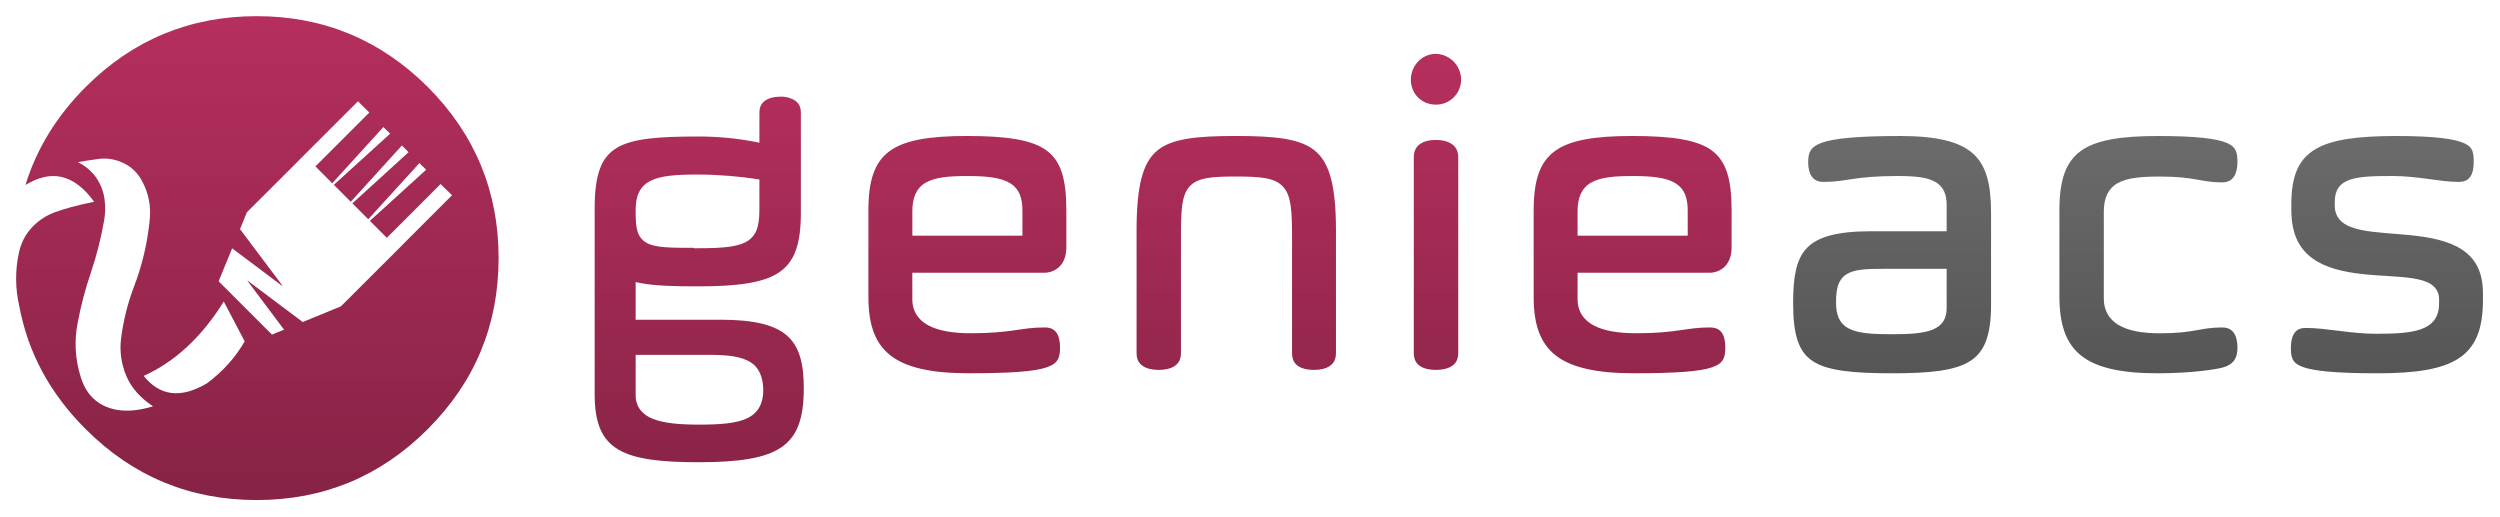
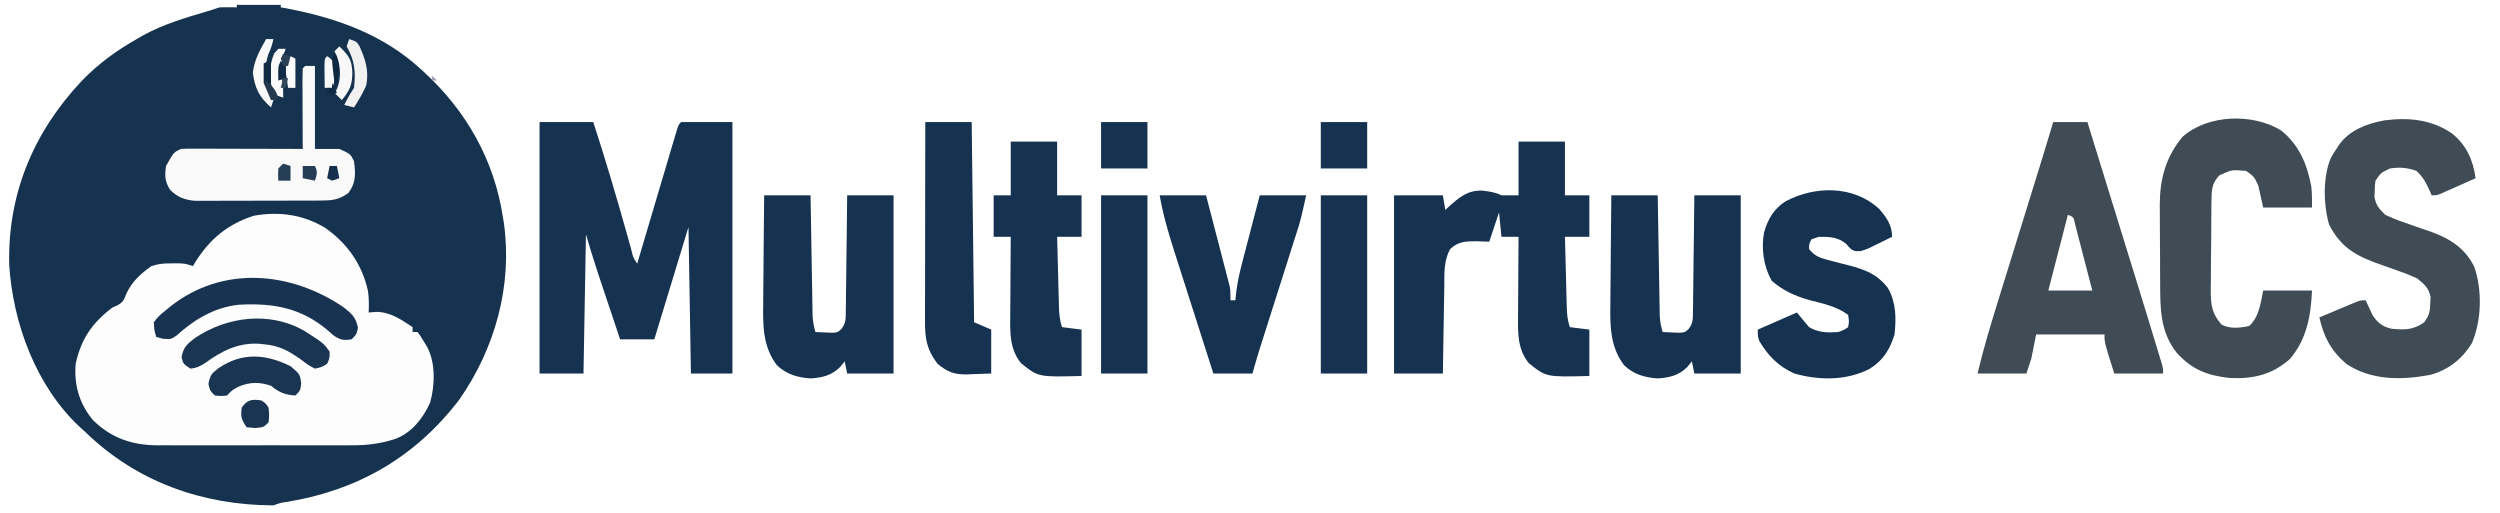
- <svg xmlns="http://www.w3.org/2000/svg" xmlns:xlink="http://www.w3.org/1999/xlink" width="310" height="64" viewBox="0 0 82.021 16.933">
-   <defs>
-     <linearGradient id="b">
-       <stop offset="0" stop-color="#737373" />
-       <stop offset="1" stop-color="#4b4b4b" />
-     </linearGradient>
-     <linearGradient id="a">
-       <stop offset="0" stop-color="#b72f5f" />
-       <stop offset="1" stop-color="#872346" />
-     </linearGradient>
-     <linearGradient xlink:href="#a" id="c" gradientUnits="userSpaceOnUse" gradientTransform="translate(173.233 -461.003) scale(.21343)" x1="16.045" y1="132.803" x2="16.045" y2="-81.164" />
-     <linearGradient xlink:href="#a" id="d" gradientUnits="userSpaceOnUse" x1="46.459" y1="281.163" x2="46.459" y2="296.66" gradientTransform="translate(1.09 16.9) scale(.94143)" />
-     <linearGradient xlink:href="#b" id="e" gradientUnits="userSpaceOnUse" gradientTransform="translate(11.105 -994.648) scale(3.55816)" x1="46.459" y1="281.163" x2="46.459" y2="296.66" />
-   </defs>
-   <path d="M173.233-461.003l1.953-3.714c-.868-1.509-2.042-2.814-3.522-3.917-2.419-1.43-4.386-1.199-5.901.694 2.931 1.323 5.421 3.635 7.47 6.937m-7.577 11.151a6.095 6.095 0 0 0 .673-3.49 23.76 23.76 0 0 0-1.473-6.285 20.998 20.998 0 0 1-1.206-4.855 6.766 6.766 0 0 1 .48-3.426c.463-1.117 1.298-2.074 2.508-2.87-1.302-.392-2.44-.499-3.415-.32-1.707.326-2.82 1.354-3.34 3.083a10.152 10.152 0 0 0-.267 5.08 33.38 33.38 0 0 0 1.238 4.674 32.993 32.993 0 0 1 1.227 4.856c.107.626.118 1.277.032 1.953a4.72 4.72 0 0 1-.779 2.006 4.498 4.498 0 0 1-1.707 1.44c.697.129 1.387.235 2.07.32a4.124 4.124 0 0 0 2.07-.351c.84-.37 1.47-.975 1.89-1.815m22.463 5.123l.63-.62-5.25-4.77 1.579-1.579 4.77 5.25.619-.629-5.24-4.77 1.483-1.483 4.77 5.24.63-.62-5.25-4.77 1.58-1.58 5.015 5.016 1.067-1.045-4.503-4.504h.01l-5.87-5.859-3.563-1.462-5.102 3.831-.02.022-.022-.022.01-.02 3.394-4.526-1.131-.458-4.973 4.973 1.26 3.073 4.652-3.49.01-.01.033.02-.01.012-3.95 5.26.64 1.57 4.814 4.802h-.01l5.559 5.549 1.057-1.046-5.027-5.026 1.569-1.569 4.77 5.24m4.14-28.173c4.405 4.403 6.607 9.722 6.607 15.954 0 6.218-2.202 11.536-6.606 15.954-4.418 4.404-9.736 6.606-15.954 6.606-6.233 0-11.55-2.202-15.955-6.606-2.703-2.71-4.574-5.756-5.613-9.135l.448.245c2.241 1.181 4.226.577 5.955-1.814-1.565-.32-2.82-.658-3.767-1.014a5.467 5.467 0 0 1-1.43-.821c-.96-.762-1.565-1.73-1.814-2.903a11.315 11.315 0 0 1 .032-5.005c.81-4.34 2.874-8.16 6.19-11.461 4.403-4.411 9.721-6.617 15.954-6.617 6.225 0 11.543 2.206 15.954 6.617" fill="url(#c)" transform="matrix(.35176 0 0 -.35176 -53.595 -152.27)" />
-   <path style="line-height:6.615px;-inkscape-font-specification:Norwegian" d="M47.104 281.834c-.456 0-.816.388-.816.849 0 .46.355.816.816.816a.82.82 0 0 0 .833-.816.85.85 0 0 0-.833-.849zm-21.502 1.404c-.205 0-.382.046-.5.13-.118.085-.187.201-.187.4v.981l-.151-.031a9.89 9.89 0 0 0-1.872-.173c-1.288 0-2.148.066-2.657.374a1.264 1.264 0 0 0-.548.676c-.119.313-.177.73-.177 1.28v6.123c0 .982.25 1.508.787 1.824.539.315 1.407.41 2.628.41 1.308 0 2.178-.13 2.701-.484.524-.354.745-.932.745-1.942 0-.821-.147-1.37-.543-1.722-.395-.352-1.075-.528-2.186-.528h-2.787v-1.234l.148.03c.478.092 1.094.11 1.89.11 1.292 0 2.148-.112 2.658-.453.51-.34.724-.915.724-1.958v-3.284c0-.198-.07-.314-.186-.399a.843.843 0 0 0-.487-.13zm6.112 1.29c-1.226 0-2.038.137-2.526.495-.488.357-.697.945-.697 1.947v2.84c0 .935.23 1.54.743 1.932.512.39 1.337.571 2.544.571 1.392 0 2.17-.058 2.567-.196.199-.069.298-.15.355-.246.058-.097.078-.227.078-.405 0-.208-.04-.378-.117-.485-.076-.108-.186-.171-.396-.171-.794 0-1.057.19-2.408.19-.593 0-1.06-.078-1.395-.255-.335-.177-.53-.473-.53-.84v-.89h4.301a.717.717 0 0 0 .539-.213c.13-.138.213-.342.213-.62v-1.212c0-1.037-.179-1.623-.654-1.97-.476-.348-1.3-.472-2.617-.472zm8.83 0c-1.303 0-2.117.086-2.59.49-.472.403-.665 1.168-.665 2.623v4.002c0 .215.074.338.197.426.123.088.31.134.524.134.223 0 .412-.046.537-.134.125-.088.198-.211.198-.426v-3.81c0-.424.006-.754.04-1.019.036-.265.102-.47.236-.623.135-.152.328-.236.574-.28.246-.044.552-.053.949-.053.4 0 .712.01.963.053.25.044.447.126.587.278.139.151.211.358.25.623.038.265.046.597.046 1.02v3.81c0 .217.07.34.19.427.122.088.308.134.53.134.215 0 .401-.046.525-.134.123-.088.196-.211.196-.426v-4.002c0-1.455-.201-2.219-.682-2.623-.48-.404-1.303-.49-2.605-.49zm12.996 0c-1.227 0-2.038.137-2.527.495-.488.357-.696.945-.696 1.947v2.84c0 .935.23 1.54.742 1.932.513.39 1.338.571 2.545.571 1.392 0 2.17-.058 2.567-.196.2-.069.298-.15.355-.246.058-.097.079-.227.079-.405 0-.208-.04-.378-.117-.485-.077-.108-.188-.171-.398-.171-.793 0-1.056.19-2.406.19-.594 0-1.062-.078-1.396-.255-.335-.177-.53-.473-.53-.84v-.89h4.301a.716.716 0 0 0 .539-.213c.13-.138.213-.342.213-.62v-1.212c0-1.037-.18-1.623-.655-1.97-.475-.348-1.3-.472-2.616-.472zm-6.436.13c-.212 0-.398.047-.522.14-.124.09-.198.22-.198.435v6.41c0 .215.073.338.196.426.123.088.31.134.524.134.223 0 .414-.046.54-.134.124-.088.198-.211.198-.426v-6.41c0-.215-.075-.342-.201-.434-.126-.092-.316-.142-.537-.142zm-24.212 1.135c.662 0 1.4.065 1.918.146l.105.016v.92c0 .246-.01.453-.058.632a.757.757 0 0 1-.292.441c-.305.216-.798.263-1.673.263h-.123v-.013c-.761 0-1.26-.002-1.55-.16a.637.637 0 0 1-.307-.395c-.049-.17-.057-.37-.057-.625v-.062c0-.227.03-.418.108-.58a.811.811 0 0 1 .373-.373c.337-.171.826-.21 1.556-.21zm8.839.049c.677 0 1.116.054 1.412.237a.775.775 0 0 1 .316.373c.063.154.085.33.085.535v.811h-3.611v-.811c0-.437.135-.755.439-.928.304-.174.739-.217 1.359-.217zm21.825 0c.677 0 1.117.054 1.413.237a.779.779 0 0 1 .318.373c.062.154.084.33.084.535v.811h-3.613v-.811c0-.437.136-.755.44-.928.304-.174.738-.217 1.358-.217zm-32.701 5.867h2.388c.613 0 1.05.045 1.355.226.306.18.443.505.443.95 0 .429-.179.743-.533.907-.354.164-.861.206-1.568.206-.652 0-1.151-.045-1.51-.186a.952.952 0 0 1-.425-.3.789.789 0 0 1-.15-.483v-1.195z" font-weight="400" font-size="16.933" font-family="Norwegian" letter-spacing="0" word-spacing="0" fill="url(#d)" transform="translate(0 -280.067)" />
-   <path style="line-height:6.615px;-inkscape-font-specification:Norwegian;text-align:end" d="M235.615 16.863v.002c-5.286 0-8.24.293-9.752.848-.756.278-1.13.595-1.35.96-.219.367-.296.836-.296 1.462 0 .75.16 1.367.459 1.771.298.404.722.65 1.482.65 1.438 0 2.327-.18 3.58-.363 1.254-.183 2.842-.369 5.574-.369 2.196 0 3.653.16 4.659.725.502.282.881.687 1.107 1.18.226.492.31 1.063.31 1.707v3.24h-9.39c-4.286 0-6.664.72-7.973 2.111-1.308 1.39-1.675 3.594-1.675 6.813 0 1.96.17 3.482.56 4.636.39 1.155.983 1.948 1.87 2.54 1.772 1.182 4.894 1.513 9.876 1.513 4.65 0 7.754-.328 9.604-1.492.925-.582 1.56-1.355 1.992-2.473.431-1.117.643-2.586.643-4.48V26.336c0-3.53-.614-5.845-2.258-7.309-1.645-1.463-4.46-2.164-9.022-2.164zm31.934 0v.002c-4.636 0-7.7.516-9.545 1.867-1.846 1.352-2.635 3.579-2.635 7.368v10.6c0 3.541.805 5.872 2.672 7.374 1.867 1.503 4.916 2.215 9.508 2.215 4.182 0 7.214-.487 8.017-.701.718-.193 1.163-.478 1.448-.857.284-.38.435-.897.435-1.647 0-.782-.168-1.42-.467-1.83-.298-.41-.714-.65-1.474-.65-1.345 0-2.14.173-3.182.355-1.041.183-2.309.37-4.474.37-2.276 0-3.98-.33-5.168-1.042-1.189-.712-1.807-1.861-1.807-3.226V26.217c0-1.657.55-2.861 1.734-3.514 1.184-.653 2.867-.812 5.24-.812 2.196 0 3.492.186 4.542.369 1.05.182 1.832.355 3.115.355.755 0 1.173-.252 1.474-.672.302-.42.467-1.059.467-1.808 0-.612-.049-1.1-.215-1.463-.165-.364-.442-.654-1.056-.93-1.23-.55-3.798-.879-8.63-.879zm29.61 0c-4.645 0-7.95.401-10.01 1.617-2.06 1.217-3.02 3.211-3.02 6.829v.724c0 3.097 1.06 4.883 2.664 6.037 1.605 1.155 3.819 1.652 6.076 1.905 2.257.252 4.54.258 6.319.539.889.14 1.66.343 2.26.732.598.39 1.003 1.034 1.003 1.815v.605c0 .795-.193 1.474-.584 2.008-.39.533-.964.897-1.652 1.144-1.377.495-3.257.569-5.649.569-3.029 0-6.172-.723-8.613-.723-.76 0-1.162.235-1.447.643-.285.407-.436 1.05-.436 1.838 0 .622.061 1.09.244 1.439.184.349.493.637 1.18.9 1.375.527 4.179.805 9.375.805 4.608 0 7.902-.486 9.973-1.824 2.07-1.338 3.049-3.515 3.049-7.285v-.784c0-2.845-1.047-4.44-2.657-5.484-1.61-1.043-3.841-1.48-6.113-1.726-2.272-.246-4.568-.301-6.363-.68-.898-.19-1.678-.456-2.274-.924-.595-.468-.966-1.175-.966-2.03v-.538c0-.68.133-1.266.457-1.735.323-.469.816-.79 1.418-.996 1.203-.413 2.889-.459 5.277-.459 3.206 0 5.885.733 8.201.733.76 0 1.163-.242 1.447-.643.285-.401.428-1.024.428-1.78 0-.579-.026-1.053-.162-1.41-.136-.356-.357-.64-.922-.921-1.13-.562-3.615-.94-8.504-.94zm-63.647 16.471h7.877v4.871c0 .617-.117 1.167-.407 1.625-.29.458-.741.8-1.306 1.033-1.13.467-2.748.582-5.086.582-2.55 0-4.204-.122-5.338-.715a2.69 2.69 0 0 1-1.24-1.285c-.25-.553-.34-1.202-.34-1.963 0-.838.062-1.521.252-2.097.19-.576.53-1.045 1.017-1.358.976-.625 2.386-.693 4.57-.693z" transform="scale(.26458)" font-weight="400" font-size="16.933" font-family="Norwegian" letter-spacing="0" word-spacing="0" text-anchor="end" fill="url(#e)" />
+ <svg xmlns="http://www.w3.org/2000/svg" version="1.1" width="1024" height="210">
+   <path d="M0 0 C5.94 0 11.88 0 18 0 C18 0.33 18 0.66 18 1 C19.831 1.346 19.831 1.346 21.699 1.699 C41.352 5.537 60.002 12.302 75 26 C75.754 26.682 75.754 26.682 76.522 27.378 C93.944 43.335 105.437 63.475 109 87 C109.129 87.781 109.258 88.562 109.391 89.367 C112.958 114.996 105.804 140.599 91.168 161.633 C73.254 185.091 49.794 198.747 20.73 203.539 C17.918 203.942 17.918 203.942 15 205 C-14.156 204.909 -41.053 195.342 -62 175 C-62.758 174.316 -63.516 173.631 -64.297 172.926 C-82.195 156.231 -91.704 130.466 -93.223 106.484 C-93.932 77.488 -83.26 52.096 -63.516 31.133 C-56.711 24.102 -49.488 18.823 -41 14 C-40.049 13.448 -39.097 12.897 -38.117 12.328 C-29.814 7.841 -20.907 5.232 -11.894 2.569 C-10.254 2.076 -8.625 1.542 -7 1 C-4.667 0.96 -2.333 0.956 0 1 C0 0.67 0 0.34 0 0 Z " fill="#15324F" transform="translate(97,2)" />
+   <path d="M0 0 C9.051 6.382 15.006 14.854 17.449 25.68 C17.919 28.707 17.881 31.586 17.754 34.645 C18.744 34.562 19.734 34.48 20.754 34.395 C26.545 34.371 31.076 37.526 35.754 40.645 C35.754 41.305 35.754 41.965 35.754 42.645 C36.414 42.645 37.074 42.645 37.754 42.645 C39.008 44.289 39.008 44.289 40.316 46.457 C40.968 47.519 40.968 47.519 41.633 48.602 C45.234 55.164 44.916 64.524 42.918 71.609 C39.967 78.036 35.44 83.881 28.665 86.431 C22.603 88.362 17.214 89.078 10.873 89.033 C9.942 89.038 9.01 89.043 8.05 89.049 C5.003 89.062 1.957 89.053 -1.09 89.043 C-3.226 89.045 -5.363 89.048 -7.499 89.052 C-11.964 89.056 -16.429 89.05 -20.894 89.036 C-26.597 89.019 -32.299 89.028 -38.001 89.046 C-42.409 89.057 -46.817 89.054 -51.225 89.046 C-53.327 89.044 -55.429 89.046 -57.53 89.053 C-60.476 89.061 -63.42 89.049 -66.365 89.033 C-67.221 89.039 -68.076 89.045 -68.957 89.051 C-79.36 88.943 -87.798 86.004 -95.246 78.645 C-100.735 71.95 -102.993 64.309 -102.246 55.645 C-100.025 45.48 -95.518 38.913 -87.246 32.645 C-86.186 32.163 -86.186 32.163 -85.105 31.672 C-82.78 30.387 -82.438 29.403 -81.496 26.957 C-79.219 21.985 -75.671 18.779 -71.246 15.645 C-68.161 14.616 -65.977 14.511 -62.746 14.52 C-61.787 14.517 -60.828 14.514 -59.84 14.512 C-57.246 14.645 -57.246 14.645 -54.246 15.645 C-53.718 14.774 -53.718 14.774 -53.18 13.887 C-47.249 4.503 -40.051 -1.481 -29.355 -4.973 C-18.93 -6.865 -9.058 -5.466 0 0 Z " fill="#FDFDFD" transform="translate(133.2461,93.35547)" />
+   <path d="M0 0 C7.26 0 14.52 0 22 0 C26.927 15.103 31.427 30.284 35.71 45.579 C35.921 46.328 36.132 47.076 36.349 47.847 C36.749 49.268 37.147 50.69 37.541 52.113 C38.264 55.321 38.264 55.321 40 58 C40.211 57.288 40.422 56.576 40.639 55.843 C42.622 49.146 44.608 42.451 46.598 35.756 C47.621 32.314 48.642 28.872 49.661 25.428 C50.832 21.473 52.008 17.52 53.184 13.566 C53.55 12.325 53.917 11.083 54.295 9.804 C54.635 8.663 54.975 7.522 55.326 6.346 C55.626 5.336 55.925 4.325 56.234 3.284 C57 1 57 1 58 0 C64.93 0 71.86 0 79 0 C79 33.99 79 67.98 79 103 C73.39 103 67.78 103 62 103 C61.67 83.2 61.34 63.4 61 43 C56.38 58.18 51.76 73.36 47 89 C42.38 89 37.76 89 33 89 C31.486 84.484 29.975 79.967 28.465 75.45 C27.953 73.918 27.44 72.386 26.926 70.854 C26.182 68.635 25.441 66.415 24.699 64.195 C24.474 63.525 24.249 62.855 24.017 62.164 C22.229 56.802 20.627 51.422 19 46 C18.67 64.81 18.34 83.62 18 103 C12.06 103 6.12 103 0 103 C0 69.01 0 35.02 0 0 Z " fill="#153250" transform="translate(221,50)" />
+   <path d="M0 0 C6.27 0 12.54 0 19 0 C19 7.26 19 14.52 19 22 C22.3 22 25.6 22 29 22 C29 27.61 29 33.22 29 39 C25.7 39 22.4 39 19 39 C19.118 43.787 19.243 48.575 19.372 53.362 C19.416 54.99 19.457 56.619 19.497 58.247 C19.555 60.588 19.619 62.929 19.684 65.27 C19.7 65.998 19.717 66.726 19.734 67.476 C19.825 70.562 20.017 73.052 21 76 C23.64 76.33 26.28 76.66 29 77 C29 83.27 29 89.54 29 96 C11.336 96.469 11.336 96.469 4.188 90.75 C-0.494 84.865 -0.28 78.329 -0.195 71.129 C-0.192 70.207 -0.19 69.284 -0.187 68.334 C-0.176 65.41 -0.151 62.486 -0.125 59.562 C-0.115 57.571 -0.106 55.579 -0.098 53.588 C-0.076 48.725 -0.041 43.863 0 39 C-2.31 39 -4.62 39 -7 39 C-7.33 35.7 -7.66 32.4 -8 29 C-9.32 32.96 -10.64 36.92 -12 41 C-13.712 40.938 -15.424 40.876 -17.188 40.812 C-21.614 40.824 -24.629 40.847 -28 44 C-30.728 48.867 -30.35 54.127 -30.414 59.551 C-30.433 60.565 -30.453 61.579 -30.473 62.623 C-30.532 65.853 -30.579 69.083 -30.625 72.312 C-30.663 74.506 -30.702 76.699 -30.742 78.893 C-30.84 84.262 -30.919 89.631 -31 95 C-37.6 95 -44.2 95 -51 95 C-51 70.91 -51 46.82 -51 22 C-44.4 22 -37.8 22 -31 22 C-30.67 23.98 -30.34 25.96 -30 28 C-29.564 27.59 -29.129 27.18 -28.68 26.758 C-24.489 22.966 -20.891 19.854 -14.918 20.078 C-12.089 20.384 -9.562 20.719 -7 22 C-4.69 22 -2.38 22 0 22 C0 14.74 0 7.48 0 0 Z " fill="#153250" transform="translate(622,58)" />
+   <path d="M0 0 C5.968 4.856 8.663 10.868 9.688 18.375 C7.064 19.546 4.439 20.712 1.812 21.875 C1.066 22.209 0.32 22.543 -0.449 22.887 C-1.165 23.203 -1.88 23.518 -2.617 23.844 C-3.277 24.137 -3.937 24.43 -4.617 24.732 C-6.312 25.375 -6.312 25.375 -8.312 25.375 C-8.543 24.832 -8.774 24.29 -9.012 23.73 C-10.539 20.38 -11.785 17.844 -14.562 15.375 C-18.25 14.034 -21.434 13.779 -25.312 14.375 C-29.058 16.105 -29.058 16.105 -31.312 19.375 C-31.586 21.415 -31.586 21.415 -31.625 23.688 C-31.662 24.447 -31.7 25.206 -31.738 25.988 C-31.122 29.445 -29.82 30.927 -27.312 33.375 C-24.734 34.585 -22.367 35.549 -19.688 36.438 C-18.247 36.95 -16.807 37.463 -15.367 37.977 C-13.02 38.79 -10.671 39.595 -8.32 40.398 C-0.627 43.202 5.514 47.197 9.188 54.75 C12.47 64.348 12.16 76.705 8.141 86.004 C4.2 92.434 -1.583 96.964 -8.875 98.914 C-20.572 101.126 -33.079 101.269 -43.312 94.375 C-49.722 88.84 -52.438 83.41 -54.312 75.375 C-51.523 74.204 -48.731 73.038 -45.938 71.875 C-45.143 71.541 -44.349 71.207 -43.531 70.863 C-42.771 70.547 -42.01 70.232 -41.227 69.906 C-40.174 69.466 -40.174 69.466 -39.1 69.018 C-37.312 68.375 -37.312 68.375 -35.312 68.375 C-34.949 69.189 -34.949 69.189 -34.578 70.02 C-34.243 70.735 -33.908 71.45 -33.562 72.188 C-33.238 72.895 -32.913 73.603 -32.578 74.332 C-30.611 77.508 -28.564 79.049 -24.945 79.992 C-19.533 80.549 -15.965 80.632 -11.312 77.375 C-9.212 74.224 -8.969 73.153 -8.875 69.5 C-8.835 68.657 -8.795 67.814 -8.754 66.945 C-9.578 63.152 -11.312 61.784 -14.312 59.375 C-16.903 58.192 -19.321 57.211 -22 56.312 C-23.427 55.804 -24.854 55.295 -26.281 54.785 C-26.971 54.544 -27.661 54.303 -28.371 54.055 C-38.498 50.507 -45.285 47.275 -50.312 37.375 C-52.661 29.35 -52.911 17.849 -49.625 10.125 C-48.504 8.129 -48.504 8.129 -47.312 6.375 C-46.95 5.807 -46.588 5.238 -46.215 4.652 C-41.784 -1.461 -34.898 -3.941 -27.727 -5.309 C-17.773 -6.613 -8.476 -5.714 0 0 Z " fill="#3F4C55" transform="translate(1004.312,54.625)" />
+   <path d="M0 0 C4.62 0 9.24 0 14 0 C17.157 10.215 20.313 20.431 23.468 30.647 C24.934 35.393 26.4 40.139 27.866 44.884 C29.287 49.481 30.707 54.078 32.126 58.676 C32.662 60.412 33.199 62.148 33.736 63.885 C35.499 69.587 37.255 75.292 39 81 C39.279 81.913 39.558 82.825 39.846 83.765 C40.693 86.544 41.537 89.324 42.378 92.104 C42.641 92.966 42.904 93.827 43.175 94.714 C43.414 95.509 43.654 96.303 43.9 97.121 C44.113 97.823 44.326 98.526 44.545 99.249 C45 101 45 101 45 103 C38.4 103 31.8 103 25 103 C21 90.375 21 90.375 21 87 C11.76 87 2.52 87 -7 87 C-7.99 91.95 -7.99 91.95 -9 97 C-9.66 98.98 -10.32 100.96 -11 103 C-17.6 103 -24.2 103 -31 103 C-28.554 92.671 -25.494 82.59 -22.344 72.461 C-21.794 70.686 -21.245 68.911 -20.697 67.136 C-19.261 62.493 -17.821 57.852 -16.38 53.21 C-14.633 47.581 -12.891 41.951 -11.148 36.321 C-9.791 31.938 -8.434 27.556 -7.075 23.175 C-4.682 15.46 -2.301 7.743 0 0 Z M6 38 C3.36 48.23 0.72 58.46 -2 69 C3.94 69 9.88 69 16 69 C14.905 64.744 13.805 60.489 12.692 56.238 C12.315 54.79 11.94 53.342 11.569 51.893 C11.035 49.813 10.491 47.737 9.945 45.66 C9.621 44.409 9.296 43.157 8.961 41.867 C8.332 38.872 8.332 38.872 6 38 Z " fill="#3F4C55" transform="translate(841,50)" />
+   <path d="M0 0 C7.481 5.963 10.755 13.952 12.441 23.172 C12.743 25.964 12.703 28.785 12.703 31.594 C6.103 31.594 -0.497 31.594 -7.297 31.594 C-7.957 28.624 -8.617 25.654 -9.297 22.594 C-11.072 18.864 -11.072 18.864 -14.297 16.594 C-20.09 16.073 -20.09 16.073 -25.234 18.406 C-28.252 21.606 -28.426 24.206 -28.474 28.429 C-28.487 29.41 -28.5 30.392 -28.513 31.403 C-28.52 32.462 -28.528 33.522 -28.535 34.613 C-28.543 35.705 -28.551 36.796 -28.56 37.92 C-28.573 40.231 -28.584 42.542 -28.592 44.853 C-28.609 48.382 -28.653 51.91 -28.697 55.439 C-28.707 57.685 -28.716 59.93 -28.723 62.176 C-28.74 63.229 -28.758 64.282 -28.776 65.368 C-28.758 71.414 -28.387 75.015 -24.297 79.594 C-20.745 81.369 -16.853 80.94 -13.047 80.094 C-9.01 76.634 -8.289 70.555 -7.297 65.594 C-0.697 65.594 5.903 65.594 12.703 65.594 C12.219 75.993 10.596 85.397 3.703 93.594 C-3.579 100.053 -11.296 101.861 -20.895 101.434 C-30.175 100.411 -36.281 98.071 -42.609 91.219 C-49.474 82.619 -49.459 73.252 -49.5 62.766 C-49.506 61.621 -49.511 60.477 -49.517 59.298 C-49.527 56.881 -49.533 54.464 -49.537 52.046 C-49.547 48.371 -49.578 44.695 -49.609 41.02 C-49.616 38.664 -49.621 36.309 -49.625 33.953 C-49.637 32.864 -49.65 31.775 -49.662 30.654 C-49.631 19.879 -47.264 10.968 -40.297 2.594 C-29.94 -6.559 -11.603 -7.104 0 0 Z " fill="#3F4C55" transform="translate(934.2969,53.40625)" />
+   <path d="M0 0 C6.27 0 12.54 0 19 0 C19.025 1.554 19.05 3.109 19.076 4.71 C19.17 10.472 19.27 16.235 19.372 21.997 C19.416 24.492 19.457 26.987 19.497 29.481 C19.555 33.066 19.619 36.65 19.684 40.234 C19.7 41.351 19.717 42.468 19.734 43.619 C19.754 44.659 19.774 45.7 19.795 46.772 C19.818 48.145 19.818 48.145 19.842 49.545 C19.989 51.826 20.363 53.811 21 56 C22.437 56.081 23.874 56.139 25.312 56.188 C26.113 56.222 26.914 56.257 27.738 56.293 C30.026 56.183 30.026 56.183 31.614 54.807 C33.473 52.384 33.396 50.832 33.432 47.794 C33.452 46.733 33.472 45.672 33.492 44.579 C33.499 43.436 33.505 42.292 33.512 41.113 C33.53 39.941 33.548 38.769 33.566 37.561 C33.62 33.812 33.654 30.062 33.688 26.312 C33.721 23.773 33.755 21.233 33.791 18.693 C33.876 12.462 33.943 6.231 34 0 C40.27 0 46.54 0 53 0 C53 24.09 53 48.18 53 73 C46.73 73 40.46 73 34 73 C33.67 71.35 33.34 69.7 33 68 C32.361 68.784 31.721 69.567 31.062 70.375 C27.585 73.813 23.796 74.688 19 75 C13.783 74.656 9.15 73.354 5.271 69.646 C-0.525 62.14 -0.544 53.407 -0.391 44.336 C-0.385 43.063 -0.379 41.789 -0.373 40.478 C-0.355 37.127 -0.319 33.777 -0.275 30.427 C-0.233 26.994 -0.215 23.562 -0.195 20.129 C-0.151 13.419 -0.082 6.71 0 0 Z " fill="#153250" transform="translate(660,80)" />
+   <path d="M0 0 C6.27 0 12.54 0 19 0 C19.025 1.554 19.05 3.109 19.076 4.71 C19.17 10.472 19.27 16.235 19.372 21.997 C19.416 24.492 19.457 26.987 19.497 29.481 C19.555 33.066 19.619 36.65 19.684 40.234 C19.7 41.351 19.717 42.468 19.734 43.619 C19.754 44.659 19.774 45.7 19.795 46.772 C19.818 48.145 19.818 48.145 19.842 49.545 C19.989 51.826 20.363 53.811 21 56 C22.437 56.081 23.874 56.139 25.312 56.188 C26.113 56.222 26.914 56.257 27.738 56.293 C30.026 56.183 30.026 56.183 31.614 54.807 C33.473 52.384 33.396 50.832 33.432 47.794 C33.452 46.733 33.472 45.672 33.492 44.579 C33.499 43.436 33.505 42.292 33.512 41.113 C33.53 39.941 33.548 38.769 33.566 37.561 C33.62 33.812 33.654 30.062 33.688 26.312 C33.721 23.773 33.755 21.233 33.791 18.693 C33.876 12.462 33.943 6.231 34 0 C40.27 0 46.54 0 53 0 C53 24.09 53 48.18 53 73 C46.73 73 40.46 73 34 73 C33.67 71.35 33.34 69.7 33 68 C32.361 68.784 31.721 69.567 31.062 70.375 C27.585 73.813 23.796 74.688 19 75 C13.783 74.656 9.15 73.354 5.271 69.646 C-0.525 62.14 -0.544 53.407 -0.391 44.336 C-0.385 43.063 -0.379 41.789 -0.373 40.478 C-0.355 37.127 -0.319 33.777 -0.275 30.427 C-0.233 26.994 -0.215 23.562 -0.195 20.129 C-0.151 13.419 -0.082 6.71 0 0 Z " fill="#153250" transform="translate(313,80)" />
+   <path d="M0 0 C3.109 3.572 5.34 6.718 5.34 11.477 C3.264 12.512 1.179 13.529 -0.91 14.539 C-2.07 15.108 -3.23 15.676 -4.426 16.262 C-7.66 17.477 -7.66 17.477 -9.977 17.285 C-11.66 16.477 -11.66 16.477 -13.348 14.477 C-16.723 11.558 -20.283 11.436 -24.66 11.477 C-25.65 11.807 -26.64 12.137 -27.66 12.477 C-28.665 14.329 -28.665 14.329 -28.66 16.477 C-26.467 19.293 -24.387 20.075 -20.984 20.941 C-20.074 21.184 -19.163 21.427 -18.225 21.678 C-16.319 22.166 -14.412 22.653 -12.506 23.139 C-5.645 24.971 -0.808 26.69 3.652 32.477 C7.02 38.463 7.062 44.729 6.34 51.477 C4.458 57.594 1.594 62.232 -3.922 65.586 C-13.412 70.448 -24.552 70.328 -34.66 67.477 C-41.107 64.637 -45.367 60.299 -48.973 54.289 C-49.66 52.477 -49.66 52.477 -49.66 49.477 C-44.38 47.167 -39.1 44.857 -33.66 42.477 C-32.01 44.457 -30.36 46.437 -28.66 48.477 C-24.712 50.762 -21.166 50.804 -16.66 50.477 C-14.306 49.596 -14.306 49.596 -12.66 48.477 C-12.242 46.104 -12.242 46.104 -12.66 43.477 C-17.275 39.973 -22.743 38.903 -28.246 37.459 C-34.231 35.808 -39.216 33.591 -43.973 29.477 C-47.323 23.52 -48.309 16.392 -47.098 9.664 C-45.501 4.18 -43.196 0.136 -38.355 -3.031 C-26.297 -9.445 -10.555 -9.686 0 0 Z " fill="#153250" transform="translate(769.6602,85.52344)" />
+   <path d="M0 0 C6.27 0 12.54 0 19 0 C20.429 5.48 21.854 10.96 23.272 16.443 C23.756 18.308 24.241 20.172 24.728 22.036 C25.427 24.715 26.12 27.397 26.812 30.078 C27.141 31.327 27.141 31.327 27.475 32.601 C27.676 33.381 27.876 34.162 28.082 34.966 C28.26 35.65 28.437 36.334 28.62 37.038 C29 39 29 39 29 43 C29.66 43 30.32 43 31 43 C31.184 41.281 31.184 41.281 31.371 39.527 C31.927 35.099 32.926 30.872 34.066 26.562 C34.265 25.797 34.463 25.031 34.667 24.243 C35.294 21.827 35.928 19.414 36.562 17 C36.992 15.35 37.421 13.701 37.85 12.051 C38.894 8.032 39.947 4.016 41 0 C47.27 0 53.54 0 60 0 C57.75 10.124 57.75 10.124 56.152 15.143 C55.799 16.261 55.445 17.379 55.08 18.531 C54.703 19.709 54.326 20.887 53.938 22.102 C53.339 23.99 52.74 25.878 52.141 27.767 C51.308 30.39 50.472 33.011 49.635 35.633 C48.17 40.229 46.71 44.827 45.25 49.425 C44.475 51.866 43.698 54.307 42.92 56.747 C42.566 57.859 42.212 58.97 41.848 60.116 C41.538 61.086 41.229 62.056 40.91 63.055 C39.89 66.355 38.949 69.679 38 73 C32.72 73 27.44 73 22 73 C19.421 64.96 16.847 56.919 14.281 48.876 C13.089 45.14 11.894 41.405 10.696 37.671 C9.537 34.061 8.383 30.449 7.233 26.836 C6.796 25.465 6.357 24.095 5.915 22.725 C3.496 15.208 1.365 7.789 0 0 Z " fill="#153250" transform="translate(475,80)" />
+   <path d="M0 0 C6.27 0 12.54 0 19 0 C19 7.26 19 14.52 19 22 C22.3 22 25.6 22 29 22 C29 27.61 29 33.22 29 39 C25.7 39 22.4 39 19 39 C19.118 43.787 19.243 48.575 19.372 53.362 C19.416 54.99 19.457 56.619 19.497 58.247 C19.555 60.588 19.619 62.929 19.684 65.27 C19.7 65.998 19.717 66.726 19.734 67.476 C19.825 70.562 20.017 73.052 21 76 C23.64 76.33 26.28 76.66 29 77 C29 83.27 29 89.54 29 96 C11.336 96.469 11.336 96.469 4.188 90.75 C-0.494 84.865 -0.28 78.329 -0.195 71.129 C-0.191 69.745 -0.191 69.745 -0.187 68.334 C-0.176 65.41 -0.151 62.486 -0.125 59.562 C-0.115 57.571 -0.106 55.579 -0.098 53.588 C-0.076 48.725 -0.041 43.863 0 39 C-2.31 39 -4.62 39 -7 39 C-7 33.39 -7 27.78 -7 22 C-4.69 22 -2.38 22 0 22 C0 14.74 0 7.48 0 0 Z " fill="#153250" transform="translate(414,58)" />
+   <path d="M0 0 C6.27 0 12.54 0 19 0 C19.495 40.59 19.495 40.59 20 82 C22.31 82.99 24.62 83.98 27 85 C27 90.94 27 96.88 27 103 C24.484 103.082 21.968 103.165 19.375 103.25 C18.594 103.286 17.814 103.323 17.009 103.36 C11.887 103.441 9.056 102.367 5 99 C0.501 93.042 -0.145 88.68 -0.114 81.398 C-0.114 80.519 -0.114 79.641 -0.114 78.736 C-0.113 75.831 -0.105 72.925 -0.098 70.02 C-0.096 68.006 -0.094 65.992 -0.093 63.979 C-0.09 58.677 -0.08 53.375 -0.069 48.073 C-0.058 42.664 -0.054 37.255 -0.049 31.846 C-0.038 21.23 -0.021 10.615 0 0 Z " fill="#153250" transform="translate(379,50)" />
+   <path d="M0 0 C1.32 0 2.64 0 4 0 C4 11.22 4 22.44 4 34 C7.3 34 10.6 34 14 34 C18.513 36.026 18.513 36.026 20 39 C20.641 44.171 20.899 47.809 17.688 52.062 C13.76 54.894 10.952 55.128 6.231 55.145 C5.046 55.152 3.861 55.158 2.64 55.165 C0.719 55.166 0.719 55.166 -1.242 55.168 C-2.558 55.171 -3.874 55.175 -5.229 55.178 C-8.015 55.184 -10.801 55.186 -13.586 55.185 C-17.15 55.185 -20.713 55.199 -24.276 55.216 C-27.681 55.23 -31.087 55.229 -34.492 55.23 C-36.408 55.241 -36.408 55.241 -38.363 55.252 C-39.554 55.249 -40.745 55.246 -41.972 55.243 C-43.541 55.245 -43.541 55.245 -45.141 55.247 C-49.471 54.873 -52.158 53.797 -55.312 50.812 C-57.491 47.181 -57.586 45.178 -57 41 C-53.923 35.462 -53.923 35.462 -51 34 C-49.396 33.91 -47.789 33.882 -46.183 33.886 C-45.182 33.887 -44.181 33.887 -43.15 33.887 C-42.067 33.892 -40.983 33.897 -39.867 33.902 C-38.76 33.904 -37.653 33.905 -36.513 33.907 C-32.967 33.912 -29.421 33.925 -25.875 33.938 C-23.475 33.943 -21.076 33.947 -18.676 33.951 C-12.784 33.962 -6.892 33.979 -1 34 C-1.005 33.006 -1.01 32.011 -1.016 30.987 C-1.034 27.31 -1.045 23.633 -1.055 19.956 C-1.06 18.362 -1.067 16.768 -1.075 15.175 C-1.088 12.888 -1.093 10.602 -1.098 8.316 C-1.103 7.6 -1.108 6.883 -1.113 6.145 C-1.113 4.429 -1.062 2.714 -1 1 C-0.67 0.67 -0.34 0.34 0 0 Z " fill="#F9F9F9" transform="translate(125,27)" />
+   <path d="M0 0 C6.27 0 12.54 0 19 0 C19 24.09 19 48.18 19 73 C12.73 73 6.46 73 0 73 C0 48.91 0 24.82 0 0 Z " fill="#153250" transform="translate(541,80)" />
+   <path d="M0 0 C6.27 0 12.54 0 19 0 C19 24.09 19 48.18 19 73 C12.73 73 6.46 73 0 73 C0 48.91 0 24.82 0 0 Z " fill="#153250" transform="translate(451,80)" />
+   <path d="M0 0 C3.423 2.727 5.134 4.129 5.961 8.512 C5.336 11.199 5.336 11.199 3.336 13.199 C0.066 13.705 -1.289 13.451 -4.059 11.59 C-4.857 10.883 -5.654 10.177 -6.477 9.449 C-17.395 0.294 -28.662 -1.739 -42.596 -0.996 C-52.586 -0.053 -61.054 5.018 -68.352 11.637 C-70.664 13.199 -70.664 13.199 -73.977 12.949 C-74.863 12.702 -75.75 12.454 -76.664 12.199 C-77.477 9.512 -77.477 9.512 -77.664 6.199 C-75.727 3.699 -75.727 3.699 -72.664 1.199 C-72.058 0.703 -71.452 0.207 -70.828 -0.305 C-49.532 -17.097 -21.762 -14.71 0 0 Z " fill="#173351" transform="translate(140.6641,125.8008)" />
+   <path d="M0 0 C8.119 5.206 8.119 5.206 10.531 8.605 C10.594 11.23 10.594 11.23 9.531 13.605 C7.324 14.988 7.324 14.988 4.531 15.605 C1.734 14.121 1.734 14.121 -1.219 11.855 C-6.322 8.228 -10.235 6.133 -16.469 5.605 C-17.134 5.537 -17.799 5.469 -18.484 5.398 C-26.997 4.946 -33.705 8.38 -40.426 13.301 C-42.529 14.644 -43.988 15.354 -46.469 15.605 C-49.469 13.605 -49.469 13.605 -50.094 10.855 C-49.296 6.706 -47.797 5.504 -44.531 2.988 C-31.434 -5.793 -14.051 -7.937 0 0 Z " fill="#193552" transform="translate(124.4688,135.3945)" />
+   <path d="M0 0 C3.916 3.3 3.916 3.3 4.375 7.125 C4 10 4 10 2 12 C-2.316 11.719 -4.707 10.725 -8 8 C-12.812 6.396 -16.61 6.423 -21.312 8.375 C-24.033 9.874 -24.033 9.874 -26 12 C-28.5 12.25 -28.5 12.25 -31 12 C-33 10 -33 10 -33.625 7.25 C-32.908 3.521 -32.317 3.023 -29.438 0.75 C-19.766 -5.755 -10.152 -5.037 0 0 Z " fill="#193552" transform="translate(119,150)" />
+   <path d="M0 0 C6.27 0 12.54 0 19 0 C19 6.27 19 12.54 19 19 C12.73 19 6.46 19 0 19 C0 12.73 0 6.46 0 0 Z " fill="#153250" transform="translate(541,50)" />
+   <path d="M0 0 C6.27 0 12.54 0 19 0 C19 6.27 19 12.54 19 19 C12.73 19 6.46 19 0 19 C0 12.73 0 6.46 0 0 Z " fill="#153250" transform="translate(451,50)" />
+   <path d="M0 0 C3 1 3 1 4.168 2.75 C6.633 8.19 8.236 13.025 7 19 C5.597 22.189 3.921 25.097 2 28 C0.68 27.67 -0.64 27.34 -2 27 C-0.796 24.506 0.454 22.319 2 20 C2.779 13.552 2.264 8.677 -1 3 C-0.67 2.01 -0.34 1.02 0 0 Z " fill="#F1F1F1" transform="translate(143,16)" />
+   <path d="M0 0 C1.812 1.125 1.812 1.125 3 3 C3.312 6.062 3.312 6.062 3 9 C1 11 1 11 -2.5 11.312 C-4.232 11.158 -4.232 11.158 -6 11 C-8.155 7.767 -8.469 6.748 -8 3 C-5.856 -0.272 -3.768 -0.565 0 0 Z " fill="#193552" transform="translate(107,164)" />
+   <path d="M0 0 C0.99 0 1.98 0 3 0 C2.507 2.219 1.959 4.083 0.938 6.125 C-0.875 11.685 -0.858 17.113 1.562 22.438 C2.037 23.283 2.511 24.129 3 25 C2.67 25.99 2.34 26.98 2 28 C-2.935 23.585 -4.563 20.249 -5.438 13.75 C-4.828 8.529 -2.556 4.537 0 0 Z " fill="#F9F9F9" transform="translate(109,16)" />
+   <path d="M0 0 C3.78 3.658 5.161 5.474 5.312 10.75 C5.291 15.785 4.209 18.189 1 22 C0.01 21.01 -0.98 20.02 -2 19 C-1.67 18.505 -1.34 18.01 -1 17.5 C0.824 12.941 0.519 8.556 -1 4 C-1.33 3.34 -1.66 2.68 -2 2 C-1.34 1.34 -0.68 0.68 0 0 Z " fill="#F8F8F8" transform="translate(139,19)" />
+   <path d="M0 0 C0.99 0 1.98 0 3 0 C2.649 0.969 2.299 1.939 1.938 2.938 C0.822 6.776 1.113 9.973 1.711 13.887 C2 16 2 16 2 20 C-1 19 -1 19 -2.168 17.246 C-4.029 12.221 -3.74 6.763 -1.688 1.875 C-1.131 1.256 -0.574 0.637 0 0 Z " fill="#FAFAFA" transform="translate(114,20)" />
+   <path d="M0 0 C1.5 1 1.5 1 3 3 C3.424 6.453 3.585 9.83 2 13 C1.01 13 0.02 13 -1 13 C-1.027 11.021 -1.046 9.042 -1.062 7.062 C-1.074 5.96 -1.086 4.858 -1.098 3.723 C-1 1 -1 1 0 0 Z " fill="#F9F9F9" transform="translate(134,23)" />
+   <path d="M0 0 C0.66 0.33 1.32 0.66 2 1 C2 4.96 2 8.92 2 13 C1.01 13 0.02 13 -1 13 C-1.224 11.586 -1.428 10.168 -1.625 8.75 C-1.741 7.961 -1.857 7.172 -1.977 6.359 C-2.003 3.678 -1.366 2.273 0 0 Z " fill="#FCFCFC" transform="translate(119,23)" />
+   <path d="M0 0 C1.65 0 3.3 0 5 0 C6.245 2.491 5.777 3.411 5 6 C3.35 5.67 1.7 5.34 0 5 C0 3.35 0 1.7 0 0 Z " fill="#243C56" transform="translate(124,68)" />
+   <path d="M0 0 C0.99 0.33 1.98 0.66 3 1 C3 2.98 3 4.96 3 7 C1.35 7 -0.3 7 -2 7 C-2.125 4.625 -2.125 4.625 -2 2 C-1.34 1.34 -0.68 0.68 0 0 Z " fill="#263D56" transform="translate(116,67)" />
+   <path d="M0 0 C0 2.97 0 5.94 0 9 C-0.99 9 -1.98 9 -3 9 C-3 6.36 -3 3.72 -3 1 C-1 0 -1 0 0 0 Z " fill="#112B45" transform="translate(111,25)" />
+   <path d="M0 0 C0.99 0 1.98 0 3 0 C3.33 1.65 3.66 3.3 4 5 C3.01 5.33 2.02 5.66 1 6 C0.34 5.67 -0.32 5.34 -1 5 C-0.67 3.35 -0.34 1.7 0 0 Z " fill="#14304D" transform="translate(135,68)" />
+   <path d="M0 0 C2.799 2.528 4.458 4.204 5 8 C4.01 8 3.02 8 2 8 C1.01 5.69 0.02 3.38 -1 1 C-0.67 0.67 -0.34 0.34 0 0 Z " fill="#24384E" transform="translate(109,33)" />
+   <path d="M0 0 C2 2 2 2 2.125 4.625 C2.084 5.409 2.042 6.192 2 7 C1.01 7.33 0.02 7.66 -1 8 C-1.125 2.25 -1.125 2.25 0 0 Z " fill="#112B46" transform="translate(115,25)" />
+   <path d="M0 0 C2.83 3.996 1.762 7.427 1 12 C0.67 12 0.34 12 0 12 C-0.195 10.376 -0.381 8.751 -0.562 7.125 C-0.667 6.22 -0.771 5.315 -0.879 4.383 C-1 2 -1 2 0 0 Z " fill="#0F2841" transform="translate(137,22)" />
+   <path d="M0 0 C0.99 0.33 1.98 0.66 3 1 C2.67 2.32 2.34 3.64 2 5 C1.34 5 0.68 5 0 5 C-0.33 4.01 -0.66 3.02 -1 2 C-0.67 1.34 -0.34 0.68 0 0 Z " fill="#2C4055" transform="translate(116,22)" />
+   <path d="M0 0 C0.66 1.32 1.32 2.64 2 4 C1.01 4.495 1.01 4.495 0 5 C-0.66 4.67 -1.32 4.34 -2 4 C-2 3.34 -2 2.68 -2 2 C-1.34 2 -0.68 2 0 2 C0 1.34 0 0.68 0 0 Z " fill="#112B46" transform="translate(136,34)" />
+   <path d="M0 0 C0.66 0 1.32 0 2 0 C1.67 1.32 1.34 2.64 1 4 C0.34 4 -0.32 4 -1 4 C-0.67 2.68 -0.34 1.36 0 0 Z " fill="#34475B" transform="translate(116,32)" />
+   <path d="" fill="#606A78" transform="translate(0,0)" />
+   <path d="M0 0 C0.66 0.66 1.32 1.32 2 2 C1.34 2 0.68 2 0 2 C0 1.34 0 0.68 0 0 Z " fill="#9AA1AB" transform="translate(177,31)" />
+   <path d="M0 0 C2 1 2 1 2 1 Z " fill="#6C7482" transform="translate(88,205)" />
+   <path d="" fill="#9FA4AA" transform="translate(0,0)" />
+   <path d="" fill="#A6A9AF" transform="translate(0,0)" />
+   <path d="" fill="#6C7482" transform="translate(0,0)" />
+   <path d="" fill="#757B86" transform="translate(0,0)" />
+   <path d="" fill="#6C7482" transform="translate(0,0)" />
+   <path d="" fill="#9FA4AA" transform="translate(0,0)" />
+   <path d="" fill="#38475D" transform="translate(0,0)" />
+   <path d="" fill="#888D95" transform="translate(0,0)" />
+   <path d="" fill="#C3C7C9" transform="translate(0,0)" />
+   <path d="" fill="#93979F" transform="translate(0,0)" />
+   <path d="" fill="#163250" transform="translate(0,0)" />
+   <path d="" fill="#868992" transform="translate(0,0)" />
+   <path d="" fill="#787E88" transform="translate(0,0)" />
+   <path d="" fill="#787E88" transform="translate(0,0)" />
+   <path d="" fill="#AAACB2" transform="translate(0,0)" />
+   <path d="" fill="#B2B5B9" transform="translate(0,0)" />
+   <path d="" fill="#A0A4AA" transform="translate(0,0)" />
+   <path d="" fill="#C5C6CA" transform="translate(0,0)" />
+   <path d="" fill="#B4B5BB" transform="translate(0,0)" />
+   <path d="" fill="#334860" transform="translate(0,0)" />
+   <path d="" fill="#C8C8CC" transform="translate(0,0)" />
+   <path d="" fill="#BBBBC0" transform="translate(0,0)" />
+   <path d="" fill="#B3B6BA" transform="translate(0,0)" />
+   <path d="" fill="#A0A4AA" transform="translate(0,0)" />
+   <path d="" fill="#A8ABB1" transform="translate(0,0)" />
+   <path d="" fill="#93979F" transform="translate(0,0)" />
+   <path d="" fill="#ABADB2" transform="translate(0,0)" />
+   <path d="" fill="#979AA1" transform="translate(0,0)" />
+   <path d="" fill="#B7B9BE" transform="translate(0,0)" />
+   <path d="" fill="#A6A8AF" transform="translate(0,0)" />
+   <path d="" fill="#CACCCF" transform="translate(0,0)" />
+   <path d="" fill="#BDBFC3" transform="translate(0,0)" />
+   <path d="" fill="#405268" transform="translate(0,0)" />
+   <path d="" fill="#D1D4D5" transform="translate(0,0)" />
+   <path d="" fill="#C6C9CB" transform="translate(0,0)" />
+   <path d="" fill="#394D63" transform="translate(0,0)" />
+   <path d="" fill="#D4D5D8" transform="translate(0,0)" />
+   <path d="" fill="#C9CBCE" transform="translate(0,0)" />
+   <path d="" fill="#3E5067" transform="translate(0,0)" />
+   <path d="" fill="#2F445D" transform="translate(0,0)" />
+   <path d="" fill="#C3C7C9" transform="translate(0,0)" />
+   <path d="" fill="#C2C4C7" transform="translate(0,0)" />
+   <path d="" fill="#32475F" transform="translate(0,0)" />
+   <path d="" fill="#D1D1D6" transform="translate(0,0)" />
+   <path d="" fill="#C9C9CF" transform="translate(0,0)" />
+   <path d="" fill="#C7CACC" transform="translate(0,0)" />
+   <path d="" fill="#B9BCBF" transform="translate(0,0)" />
+   <path d="" fill="#BFC0C4" transform="translate(0,0)" />
+   <path d="" fill="#ABADB2" transform="translate(0,0)" />
+   <path d="" fill="#A2A4AB" transform="translate(0,0)" />
+   <path d="" fill="#153250" transform="translate(0,0)" />
+   <path d="" fill="#9A9FA6" transform="translate(0,0)" />
+   <path d="" fill="#3C4E65" transform="translate(0,0)" />
+   <path d="" fill="#9A9FA6" transform="translate(0,0)" />
+   <path d="" fill="#B8B9BE" transform="translate(0,0)" />
+   <path d="" fill="#A2A4AB" transform="translate(0,0)" />
+   <path d="" fill="#BFC0C4" transform="translate(0,0)" />
+   <path d="" fill="#C7CACC" transform="translate(0,0)" />
+   <path d="" fill="#B6B9BD" transform="translate(0,0)" />
+   <path d="" fill="#D1D1D6" transform="translate(0,0)" />
+   <path d="" fill="#253C57" transform="translate(0,0)" />
+   <path d="" fill="#32475F" transform="translate(0,0)" />
+   <path d="" fill="#C3C7C9" transform="translate(0,0)" />
+   <path d="" fill="#B0B5B8" transform="translate(0,0)" />
+   <path d="" fill="#C0C2C6" transform="translate(0,0)" />
+   <path d="" fill="#C9CBCE" transform="translate(0,0)" />
+   <path d="" fill="#BDC0C3" transform="translate(0,0)" />
+   <path d="" fill="#C6C9CB" transform="translate(0,0)" />
+   <path d="" fill="#CECFD0" transform="translate(0,0)" />
+   <path d="" fill="#B2B4B9" transform="translate(0,0)" />
+   <path d="" fill="#989BA3" transform="translate(0,0)" />
+   <path d="" fill="#A6A8AF" transform="translate(0,0)" />
+   <path d="" fill="#878B94" transform="translate(0,0)" />
+   <path d="" fill="#979AA1" transform="translate(0,0)" />
+   <path d="" fill="#828891" transform="translate(0,0)" />
+   <path d="" fill="#93979F" transform="translate(0,0)" />
+   <path d="" fill="#92969E" transform="translate(0,0)" />
+   <path d="" fill="#BBBBC0" transform="translate(0,0)" />
+   <path d="" fill="#BBBBC0" transform="translate(0,0)" />
+   <path d="" fill="#D1D3D6" transform="translate(0,0)" />
+   <path d="" fill="#D1D3D6" transform="translate(0,0)" />
+   <path d="" fill="#B4B5BB" transform="translate(0,0)" />
+   <path d="" fill="#A8A9B0" transform="translate(0,0)" />
+   <path d="" fill="#A0A4AA" transform="translate(0,0)" />
+   <path d="" fill="#AAACB2" transform="translate(0,0)" />
+   <path d="" fill="#9C9FA6" transform="translate(0,0)" />
+   <path d="" fill="#656C79" transform="translate(0,0)" />
+   <path d="" fill="#747884" transform="translate(0,0)" />
+   <path d="" fill="#4D5869" transform="translate(0,0)" />
+   <path d="" fill="#868992" transform="translate(0,0)" />
+   <path d="" fill="#747884" transform="translate(0,0)" />
+   <path d="" fill="#656C79" transform="translate(0,0)" />
+   <path d="" fill="#B1B2B8" transform="translate(0,0)" />
+   <path d="" fill="#9C9FA6" transform="translate(0,0)" />
+   <path d="" fill="#B3B6BA" transform="translate(0,0)" />
+   <path d="" fill="#91969D" transform="translate(0,0)" />
+   <path d="" fill="#153250" transform="translate(0,0)" />
+   <path d="" fill="#C3C3C8" transform="translate(0,0)" />
+   <path d="" fill="#DADBDE" transform="translate(0,0)" />
+   <path d="" fill="#C8C8CC" transform="translate(0,0)" />
+   <path d="" fill="#B3B6BA" transform="translate(0,0)" />
+   <path d="" fill="#A8ABB1" transform="translate(0,0)" />
+   <path d="" fill="#ABADB2" transform="translate(0,0)" />
+   <path d="" fill="#B7B9BE" transform="translate(0,0)" />
+   <path d="" fill="#CACCCF" transform="translate(0,0)" />
+   <path d="" fill="#405268" transform="translate(0,0)" />
+   <path d="" fill="#D1D4D5" transform="translate(0,0)" />
+   <path d="" fill="#C6C9CB" transform="translate(0,0)" />
+   <path d="" fill="#394D63" transform="translate(0,0)" />
+   <path d="" fill="#D4D5D8" transform="translate(0,0)" />
+   <path d="" fill="#42546A" transform="translate(0,0)" />
+   <path d="" fill="#CFD2D3" transform="translate(0,0)" />
+   <path d="" fill="#45576C" transform="translate(0,0)" />
+   <path d="" fill="#CCCCCF" transform="translate(0,0)" />
+   <path d="" fill="#C6C7CB" transform="translate(0,0)" />
+   <path d="" fill="#2F435D" transform="translate(0,0)" />
+   <path d="" fill="#C6C7CB" transform="translate(0,0)" />
+   <path d="" fill="#CCCCCF" transform="translate(0,0)" />
+   <path d="" fill="#D2D4D6" transform="translate(0,0)" />
+   <path d="" fill="#DADADE" transform="translate(0,0)" />
+   <path d="" fill="#374A62" transform="translate(0,0)" />
+   <path d="" fill="#45576C" transform="translate(0,0)" />
+   <path d="" fill="#CFD2D3" transform="translate(0,0)" />
+   <path d="" fill="#C3C7C9" transform="translate(0,0)" />
+   <path d="" fill="#2D425B" transform="translate(0,0)" />
+   <path d="" fill="#42546A" transform="translate(0,0)" />
+   <path d="" fill="#394D63" transform="translate(0,0)" />
+   <path d="" fill="#405268" transform="translate(0,0)" />
+   <path d="" fill="#C8C8CC" transform="translate(0,0)" />
+   <path d="" fill="#C3C3C8" transform="translate(0,0)" />
+   <path d="" fill="#B3B6BA" transform="translate(0,0)" />
+   <path d="" fill="#92969D" transform="translate(0,0)" />
+   <path d="" fill="#9D9FA6" transform="translate(0,0)" />
+   <path d="" fill="#666D7A" transform="translate(0,0)" />
</svg>
